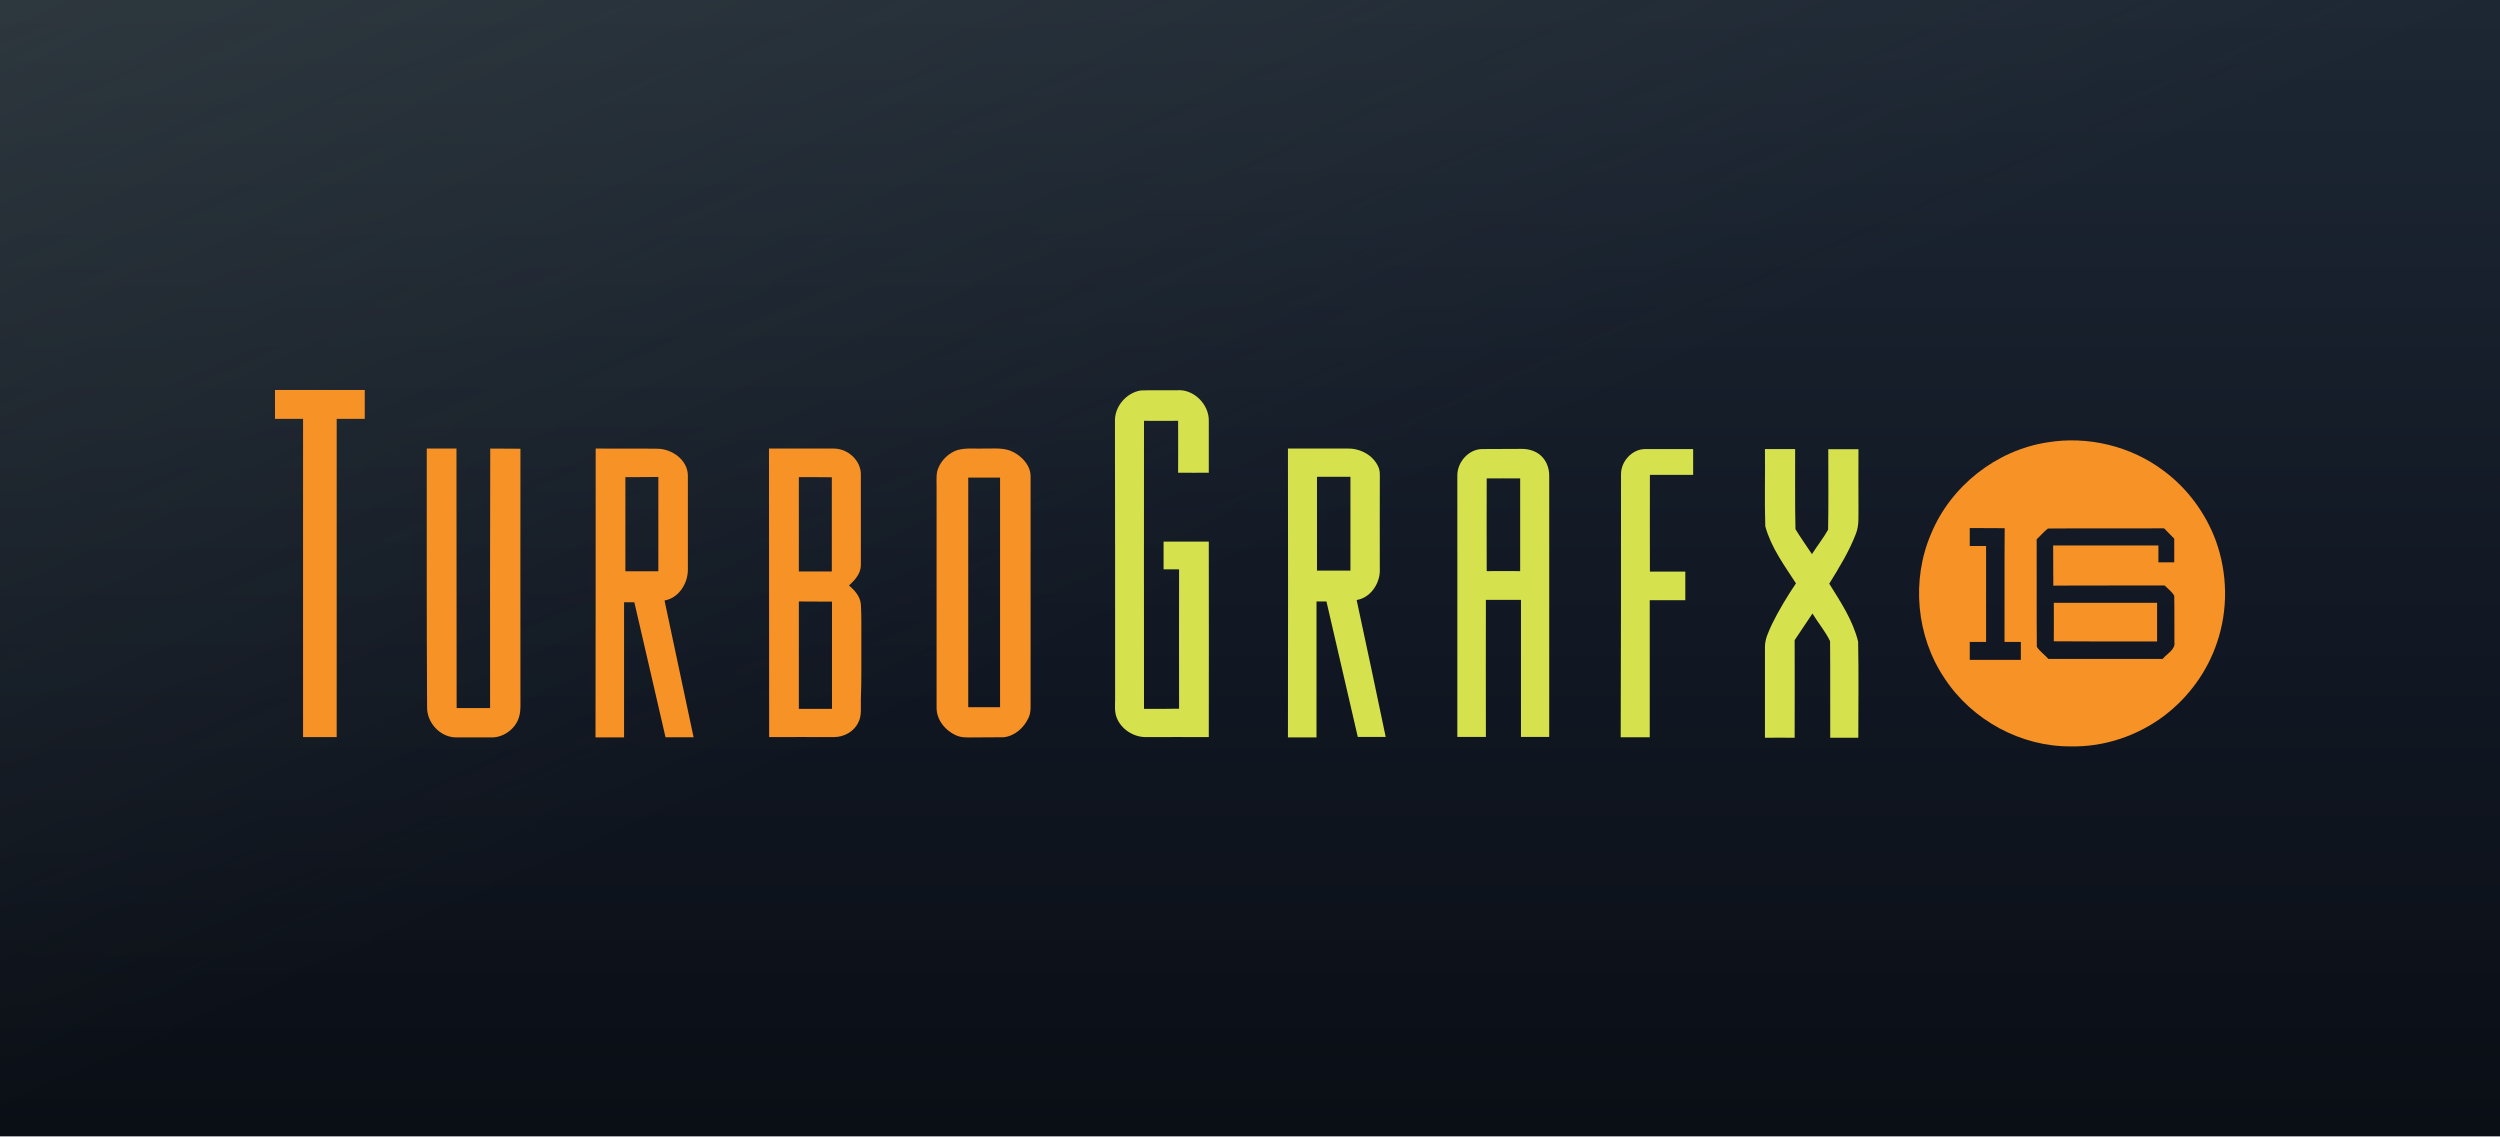
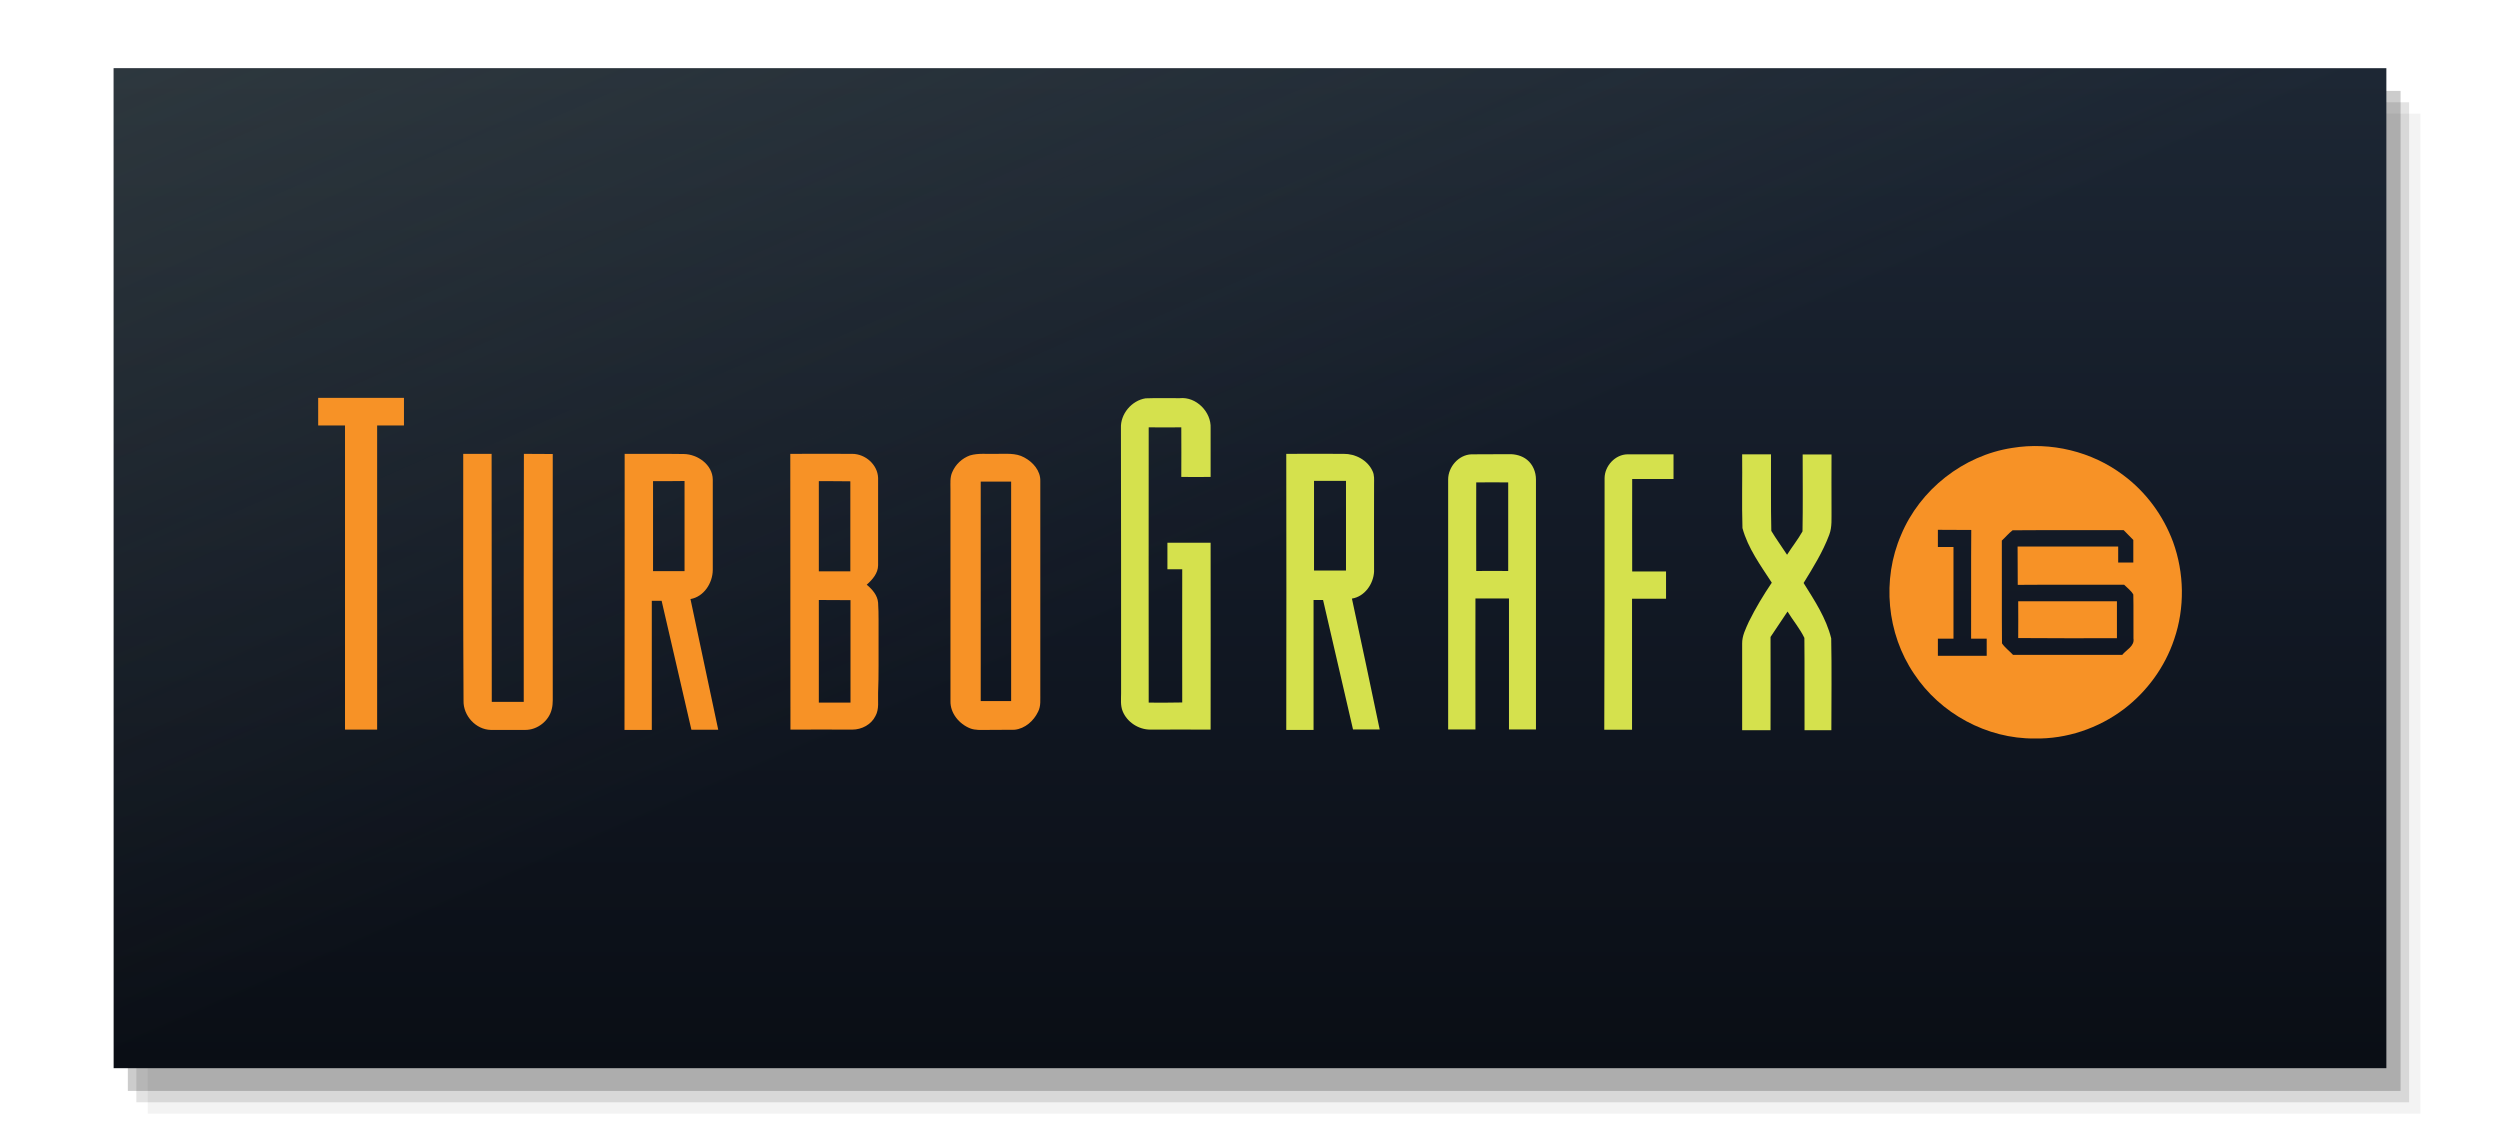
<svg xmlns="http://www.w3.org/2000/svg" viewBox="0 0 440 200" preserveAspectRatio="xMidYMid meet">
  <defs>
    <linearGradient id="capBase" x1="0" y1="0" x2="0" y2="1">
      <stop offset="0" stop-color="#1d2734" />
      <stop offset="0.5" stop-color="#121925" />
      <stop offset="1" stop-color="#0a0e15" />
    </linearGradient>
    <linearGradient id="capBloom" x1="0" y1="0" x2="1" y2="1">
      <stop offset="0" stop-color="#5B6559" stop-opacity="0.26" />
      <stop offset="0.5" stop-color="#5B6559" stop-opacity="0" />
    </linearGradient>
  </defs>
-   <rect width="440" height="200" fill="url(#capBase)" />
-   <rect width="440" height="200" fill="url(#capBloom)" />
-   <g transform="translate(-58.877 -13.969) scale(0.28722)">
+   <rect x="26.0" y="20.0" width="400" height="176" fill="#000000" fill-opacity="0.05" />
+   <rect x="24.0" y="18.0" width="400" height="176" fill="#000000" fill-opacity="0.11" />
+   <rect x="22.5" y="16.0" width="400" height="176" fill="#000000" fill-opacity="0.2" />
+   <rect x="20" y="12" width="400" height="176" fill="url(#capBase)" />
+   <rect x="20" y="12" width="400" height="176" fill="url(#capBloom)" />
+   <g transform="translate(-46.526 -8.922) scale(0.2745)">
    <g>
      <g>
        <g>
          <path fill="#F79226" d="M1459.6,319.7c24.8-4.1,51.2,2.3,71.2,17.4c14.6,10.8,25.7,25.9,32,42.9c7.2,19.9,7.6,42.3,0.7,62.4     c-5.9,17.7-17.4,33.5-32.3,44.8c-16.3,12.3-36.7,19.2-57.1,18.8c-30.6,0.3-60.6-16-77.4-41.5c-17.5-25.8-20.7-60.4-8.3-89     C1400.5,346.4,1428.3,324.5,1459.6,319.7z M1412,372.2c0,3.7,0,7.4,0,11c3.3,0,6.7,0,10,0c0,19.6,0,39.2,0,58.8     c-3.3,0-6.7,0-10,0c0,3.7,0,7.3,0,11c10.4,0,20.8,0,31.3,0c0-3.7,0-7.3,0-11c-3.3,0-6.7,0-10,0c0.1-23.2-0.1-46.4,0.1-69.7     C1426.2,372.2,1419.1,372.3,1412,372.2z M1453,379.1c0.1,22-0.1,44,0.1,65.9c1.9,2.8,4.8,4.9,7.1,7.4c23.3,0,46.6,0,70,0     c2.6-3.3,8-5.6,7.2-10.5c-0.1-9.4,0.1-18.8-0.1-28.2c-1.4-2.5-3.9-4.3-5.9-6.3c-22.7,0.1-45.5-0.1-68.2,0.1     c-0.1-8.2,0-16.4-0.1-24.6c21.5,0,43,0,64.5,0c0,3.4,0,6.8,0,10.3c3.2,0,6.5,0,9.7,0c0-4.8,0-9.7,0-14.5c-2-2.1-4.1-4.2-6.2-6.3     c-23.8,0.1-47.5-0.1-71.2,0.1C1457.3,374.5,1455.3,377,1453,379.1z" />
        </g>
        <path fill="#F79226" d="M466.5,323.5c6.1,0,12.1,0,18.2,0c0.1,53,0,106,0.1,159c6.8,0,13.7,0,20.5,0c0-53-0.1-106,0.1-159    c6.2,0.1,12.3,0,18.5,0.1c-0.1,50.8,0,101.6,0,152.4c-0.1,3.7,0.3,7.4-0.6,11c-1.7,7.7-9.3,13.6-17.1,13.5c-7.3,0-14.7,0-22,0    c-9.6-0.2-17.7-9.1-17.5-18.6C466.4,429.1,466.5,376.3,466.5,323.5z" />
        <g>
          <path fill="#F79226" d="M570,323.5c12.6,0.1,25.3-0.1,37.9,0.1c8.9,0.1,18.5,6.9,18.6,16.4c0,19.3,0,38.7,0,58     c-0.1,8.4-5.7,17.1-14.3,18.6c6,27.9,11.8,55.9,17.8,83.8c-5.7,0-11.4,0-17.2,0c-6.3-27.6-12.8-55.2-19.1-82.7     c-2.1,0-4.2,0-6.3,0c0,27.6,0,55.2,0,82.8c-5.8,0-11.7,0-17.5,0C570,441.5,570,382.5,570,323.5z M588.2,341c0,19.3,0,38.5,0,57.7     c6.7,0,13.5,0,20.2,0c0-19.3,0-38.5,0-57.8C601.7,341,595,341,588.2,341z" />
        </g>
        <g>
          <path fill="#F79226" d="M676.2,323.5c13.2,0,26.5-0.1,39.7,0c8.4,0,16.3,6.9,16.6,15.4c0,18.7,0,37.4,0,56     c0,5.2-3.7,9.3-7.3,12.5c3.5,2.9,6.9,6.7,7.3,11.5c0.5,7.6,0.2,15.3,0.3,22.9c-0.1,11.6,0.2,23.3-0.3,35     c-0.2,5,0.8,10.3-1.7,14.8c-2.7,5.5-8.8,8.7-14.8,8.7c-13.2,0-26.5-0.1-39.7,0C676.2,441.5,676.3,382.5,676.2,323.5z M694.5,341     c0,19.3,0,38.5,0,57.8c6.8,0,13.5,0,20.2,0c0-19.3,0-38.5,0-57.7C708,341,701.3,341,694.5,341z M694.5,417.2     c0,21.9,0,43.8,0,65.8c6.8,0,13.5,0,20.3,0c0-21.9,0-43.8,0-65.7C708,417.2,701.3,417.3,694.5,417.2z" />
        </g>
        <g>
          <path fill="#F79226" d="M791.4,324.5c5.4-1.6,11-0.8,16.6-1c6.1,0.1,12.7-0.8,18.2,2.3c5.5,2.9,10.5,8.5,10.3,15.1     c0,45.4,0,90.7,0,136.1c-0.1,4,0.5,8.1-1.4,11.8c-2.8,5.9-8.4,10.9-15.1,11.6c-6,0.1-12,0-18,0.1c-3.5,0-7.2,0.3-10.5-1     c-7-2.8-12.8-9.7-12.6-17.5c0-45.3,0-90.6,0-136c0-3.6-0.4-7.5,1.2-10.9C782.2,330.2,786.4,326.3,791.4,324.5z M798.3,341.3     c0,46.9,0,93.8,0,140.7c6.5,0,13,0,19.5,0c0-46.9,0-93.8,0-140.7C811.3,341.3,804.8,341.3,798.3,341.3z" />
        </g>
        <path fill="#F79226" d="M1463.5,418c21.1,0,42.2,0,63.3,0c0,7.9,0,15.8,0,23.7c-21.1,0-42.2,0.1-63.3-0.1    C1463.6,433.8,1463.5,425.9,1463.5,418z" />
        <polygon fill="#F79226" points="390.7,305.3 373.5,305.3 373.5,287.6 428.5,287.6 428.5,305.3 411.3,305.3 411.3,500.3     390.7,500.3   " />
      </g>
      <g>
        <path fill="#D5E14D" d="M888.2,307c-0.4-9.1,6.9-17.7,15.8-19.1c7.3-0.3,14.6,0,21.9-0.1c10.5-1.1,20.3,8.8,19.8,19.2    c0,10.4,0,20.9,0,31.3c-6.3,0.1-12.5,0-18.8,0c0-10.6,0.1-21.2,0-31.8c-7,0.1-13.9,0-20.9,0c-0.1,58.8,0,117.7,0,176.5    c7.2,0,14.4,0.1,21.5-0.1c-0.1-28.5,0-57,0-85.4c-3.2,0-6.3,0-9.5,0c0-5.7,0-11.3,0-17c9.2,0,18.5,0,27.7,0    c0,39.9,0.1,79.9,0,119.8c-12.9-0.1-25.8,0-38.7,0c-7.5,0-14.9-4.8-17.7-11.8c-1.5-3.7-1-7.7-1-11.5    C888.3,420.3,888.3,363.6,888.2,307z" />
        <g>
          <path fill="#D5E14D" d="M994.2,323.5c12.3,0,24.5-0.1,36.8,0c7.5-0.1,15.3,4,18.5,11c1.3,2.6,1,5.6,1,8.5c-0.1,18.7,0,37.3,0,56     c-0.4,7.9-6,16-14.2,17.3c6.1,27.9,11.9,55.9,17.8,83.9c-5.7,0-11.4,0-17.1,0c-6.4-27.7-12.8-55.4-19.2-83c-2,0-4.1,0-6.1,0     c0,27.8,0,55.5,0,83.3c-5.8,0-11.7,0-17.5,0C994.3,441.5,994.3,382.5,994.2,323.5z M1012,340.8c0,19.2,0,38.3,0,57.5     c6.8,0,13.7,0,20.5,0c0-19.2,0-38.3,0-57.5C1025.7,340.8,1018.8,340.8,1012,340.8z" />
        </g>
        <g>
          <path fill="#D5E14D" d="M1098,339.9c0-8,6.7-15.8,14.9-16.1c8-0.1,16.1,0,24.1-0.1c4.1-0.1,8.4,1,11.6,3.6     c3.7,3,5.7,7.8,5.7,12.6c0,53.4,0,106.9,0,160.3c-5.8,0-11.5,0-17.3,0c0-28,0-56,0-84c-7.2,0-14.3,0-21.5,0c-0.1,28,0,56,0,84     c-5.8,0-11.7,0-17.5,0C1098,446.8,1098,393.4,1098,339.9z M1116,341.8c0,18.9-0.1,37.9,0,56.8c6.8-0.1,13.6,0,20.5,0     c0-18.9,0-37.8,0-56.8C1129.7,341.8,1122.8,341.7,1116,341.8z" />
        </g>
        <path fill="#D5E14D" d="M1198.3,339c0.1-7.8,6.8-15.1,14.7-15.2c9.8,0,19.7,0,29.5,0c0,5.3,0,10.5,0,15.8c-8.8,0-17.6,0-26.5,0    c-0.1,19.8,0,39.5,0,59.3c7.2,0,14.5,0,21.7,0c0,5.8,0,11.7,0,17.5c-7.3,0-14.5,0-21.8,0c0,28,0,56,0,84c-5.9,0-11.8,0-17.8,0    C1198.3,446.5,1198.3,392.7,1198.3,339z" />
        <path fill="#D5E14D" d="M1286.5,323.8c6.2,0,12.3,0,18.5,0c0.1,16.4-0.2,32.7,0.2,49.1c3.1,5.2,6.8,10.2,10.1,15.3    c3.2-5.1,7-9.8,9.9-15c0.3-16.4,0.1-32.9,0.1-49.3c6.2,0,12.4,0,18.5,0c-0.1,11.8,0,23.5,0,35.3c-0.1,5.5,0.5,11.1-1.5,16.3    c-4.1,10.9-10.3,20.9-16.4,30.8c7,11.2,14.5,22.5,17.7,35.5c0.4,19.6,0.1,39.3,0.1,58.9c-5.7,0-11.5,0-17.2,0    c-0.1-19.7,0.1-39.4-0.1-59.2c-2.9-6-7.3-11.2-10.8-16.9c-3.6,5.5-7.3,10.8-10.9,16.3c0,19.9,0.1,39.8,0,59.8    c-6.1-0.1-12.1,0-18.2,0c0-18.5,0-37,0-55.5c-0.1-5,2.3-9.6,4.3-14.1c4.3-8.7,9.3-17,14.7-25c-7.2-11.1-15.3-22.1-18.8-35    C1286.2,355.2,1286.7,339.5,1286.5,323.8z" />
      </g>
    </g>
  </g>
</svg>
